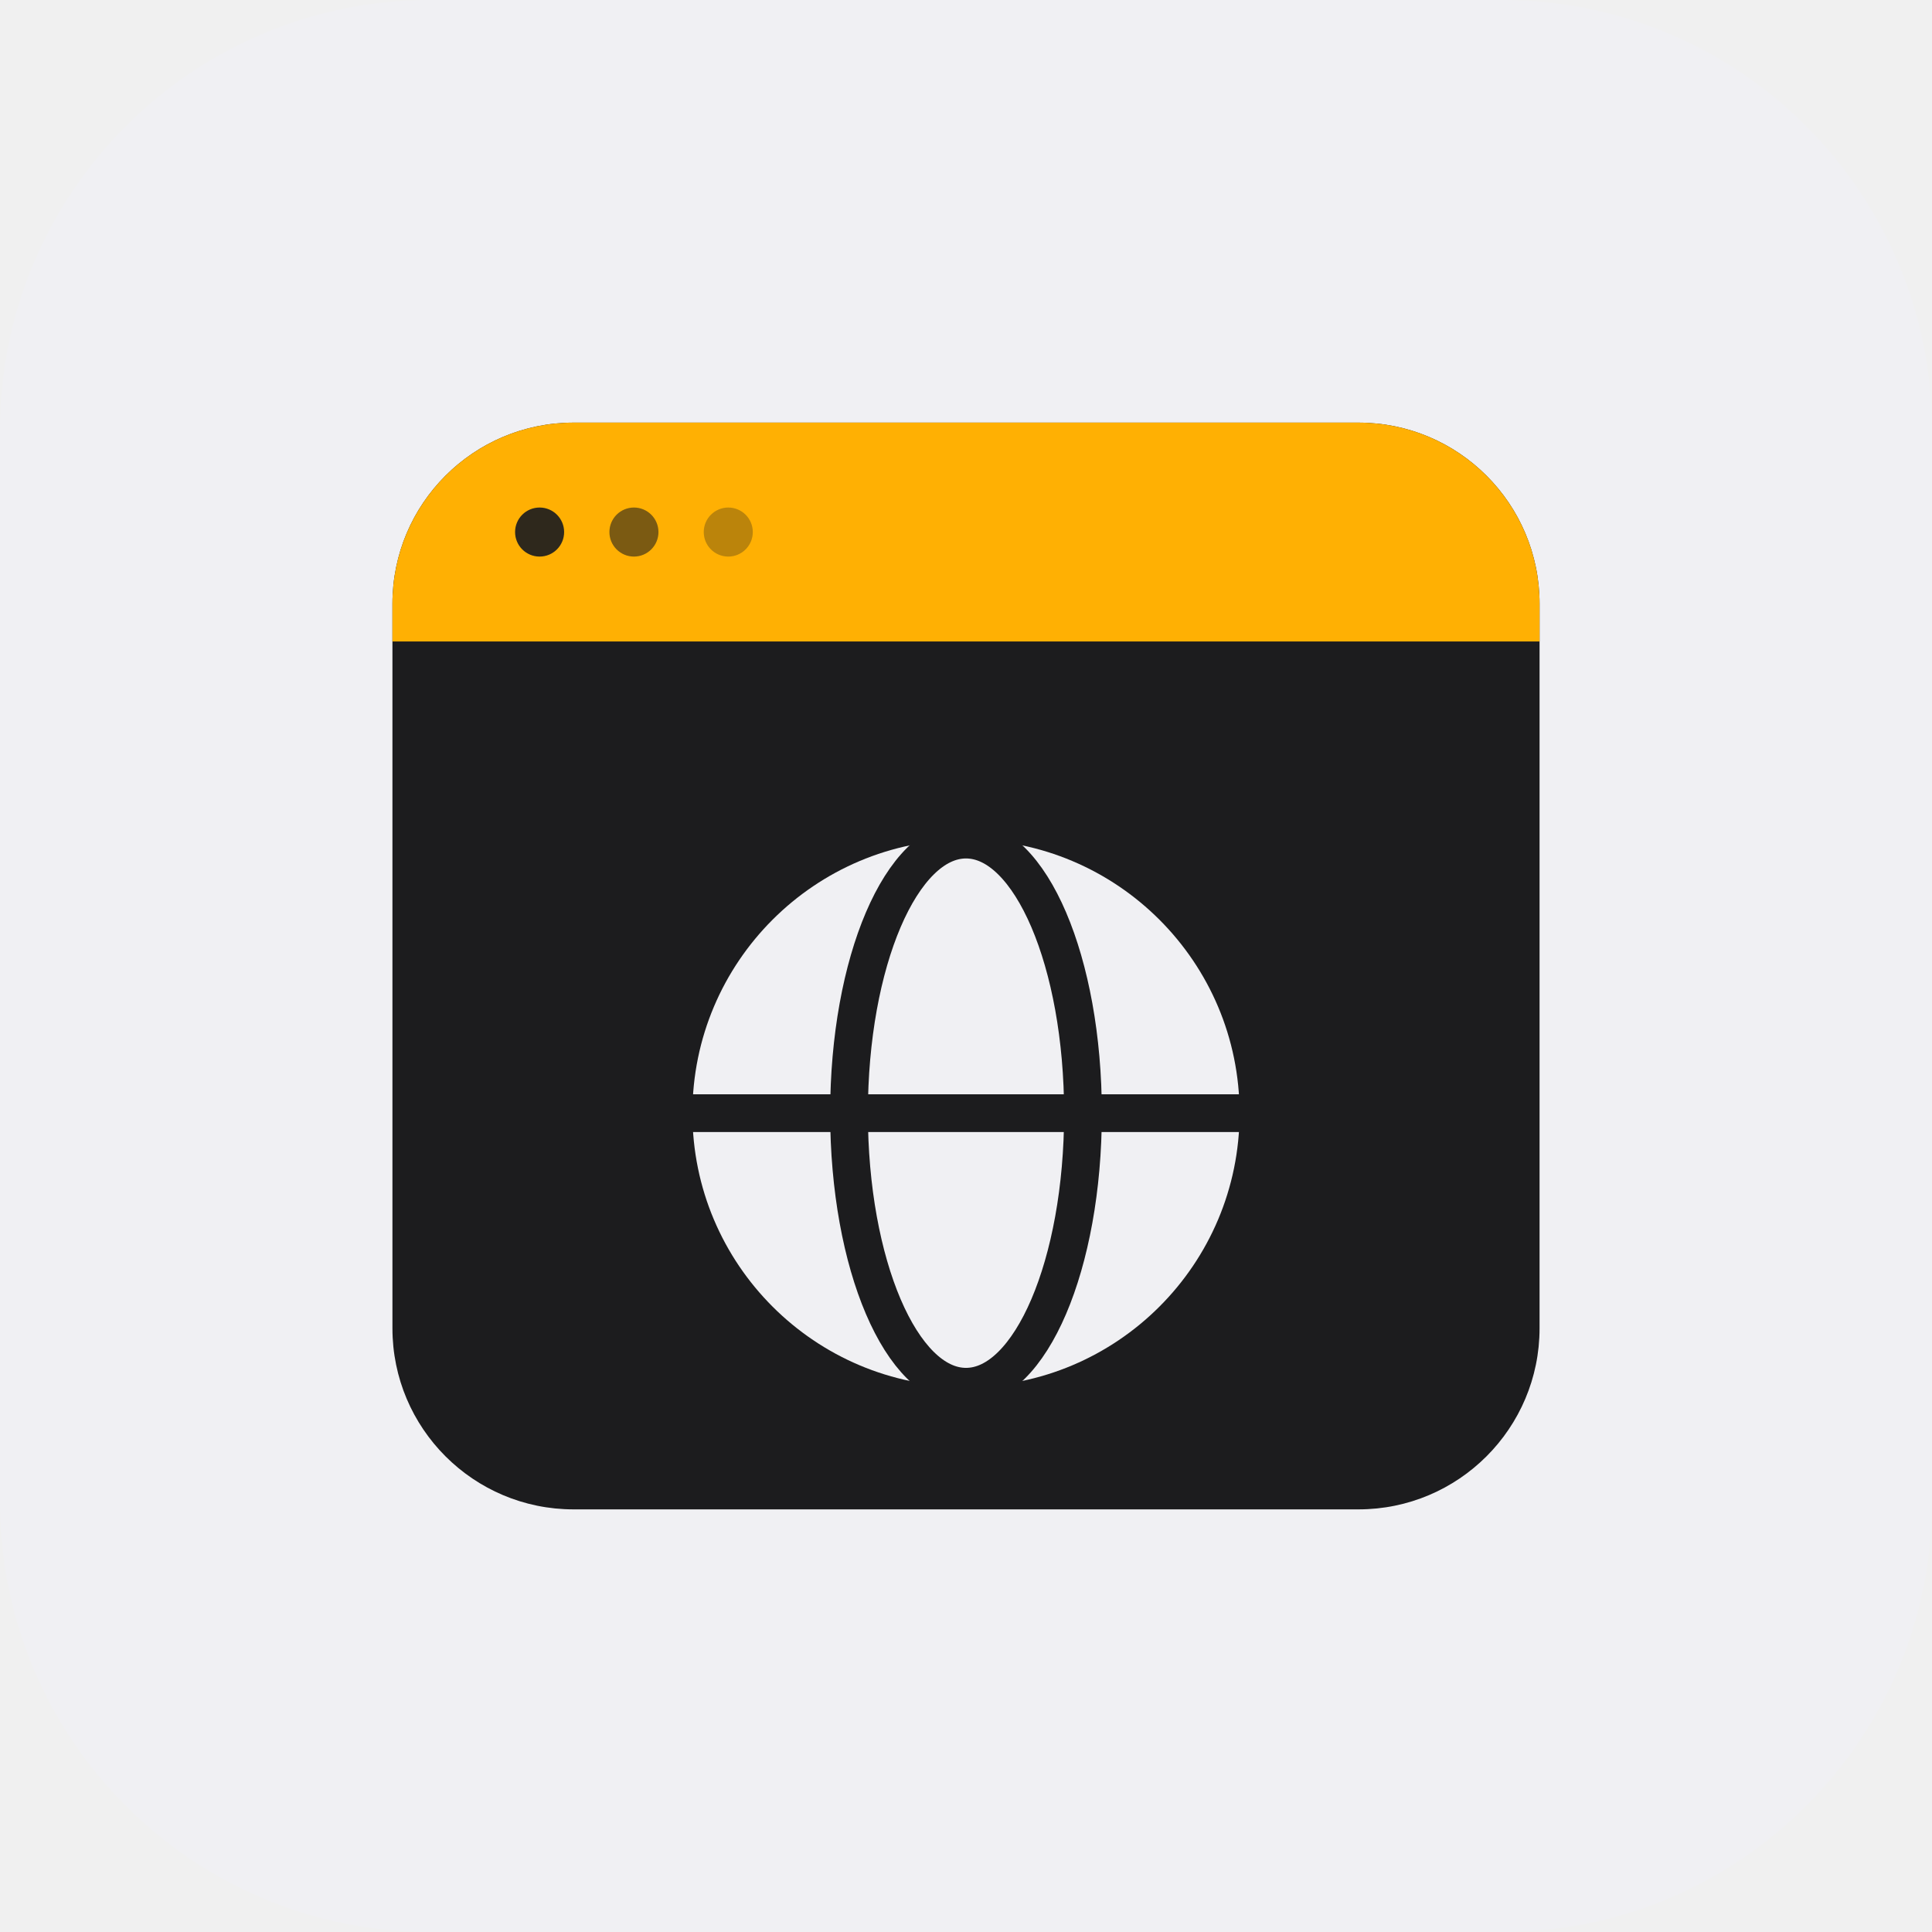
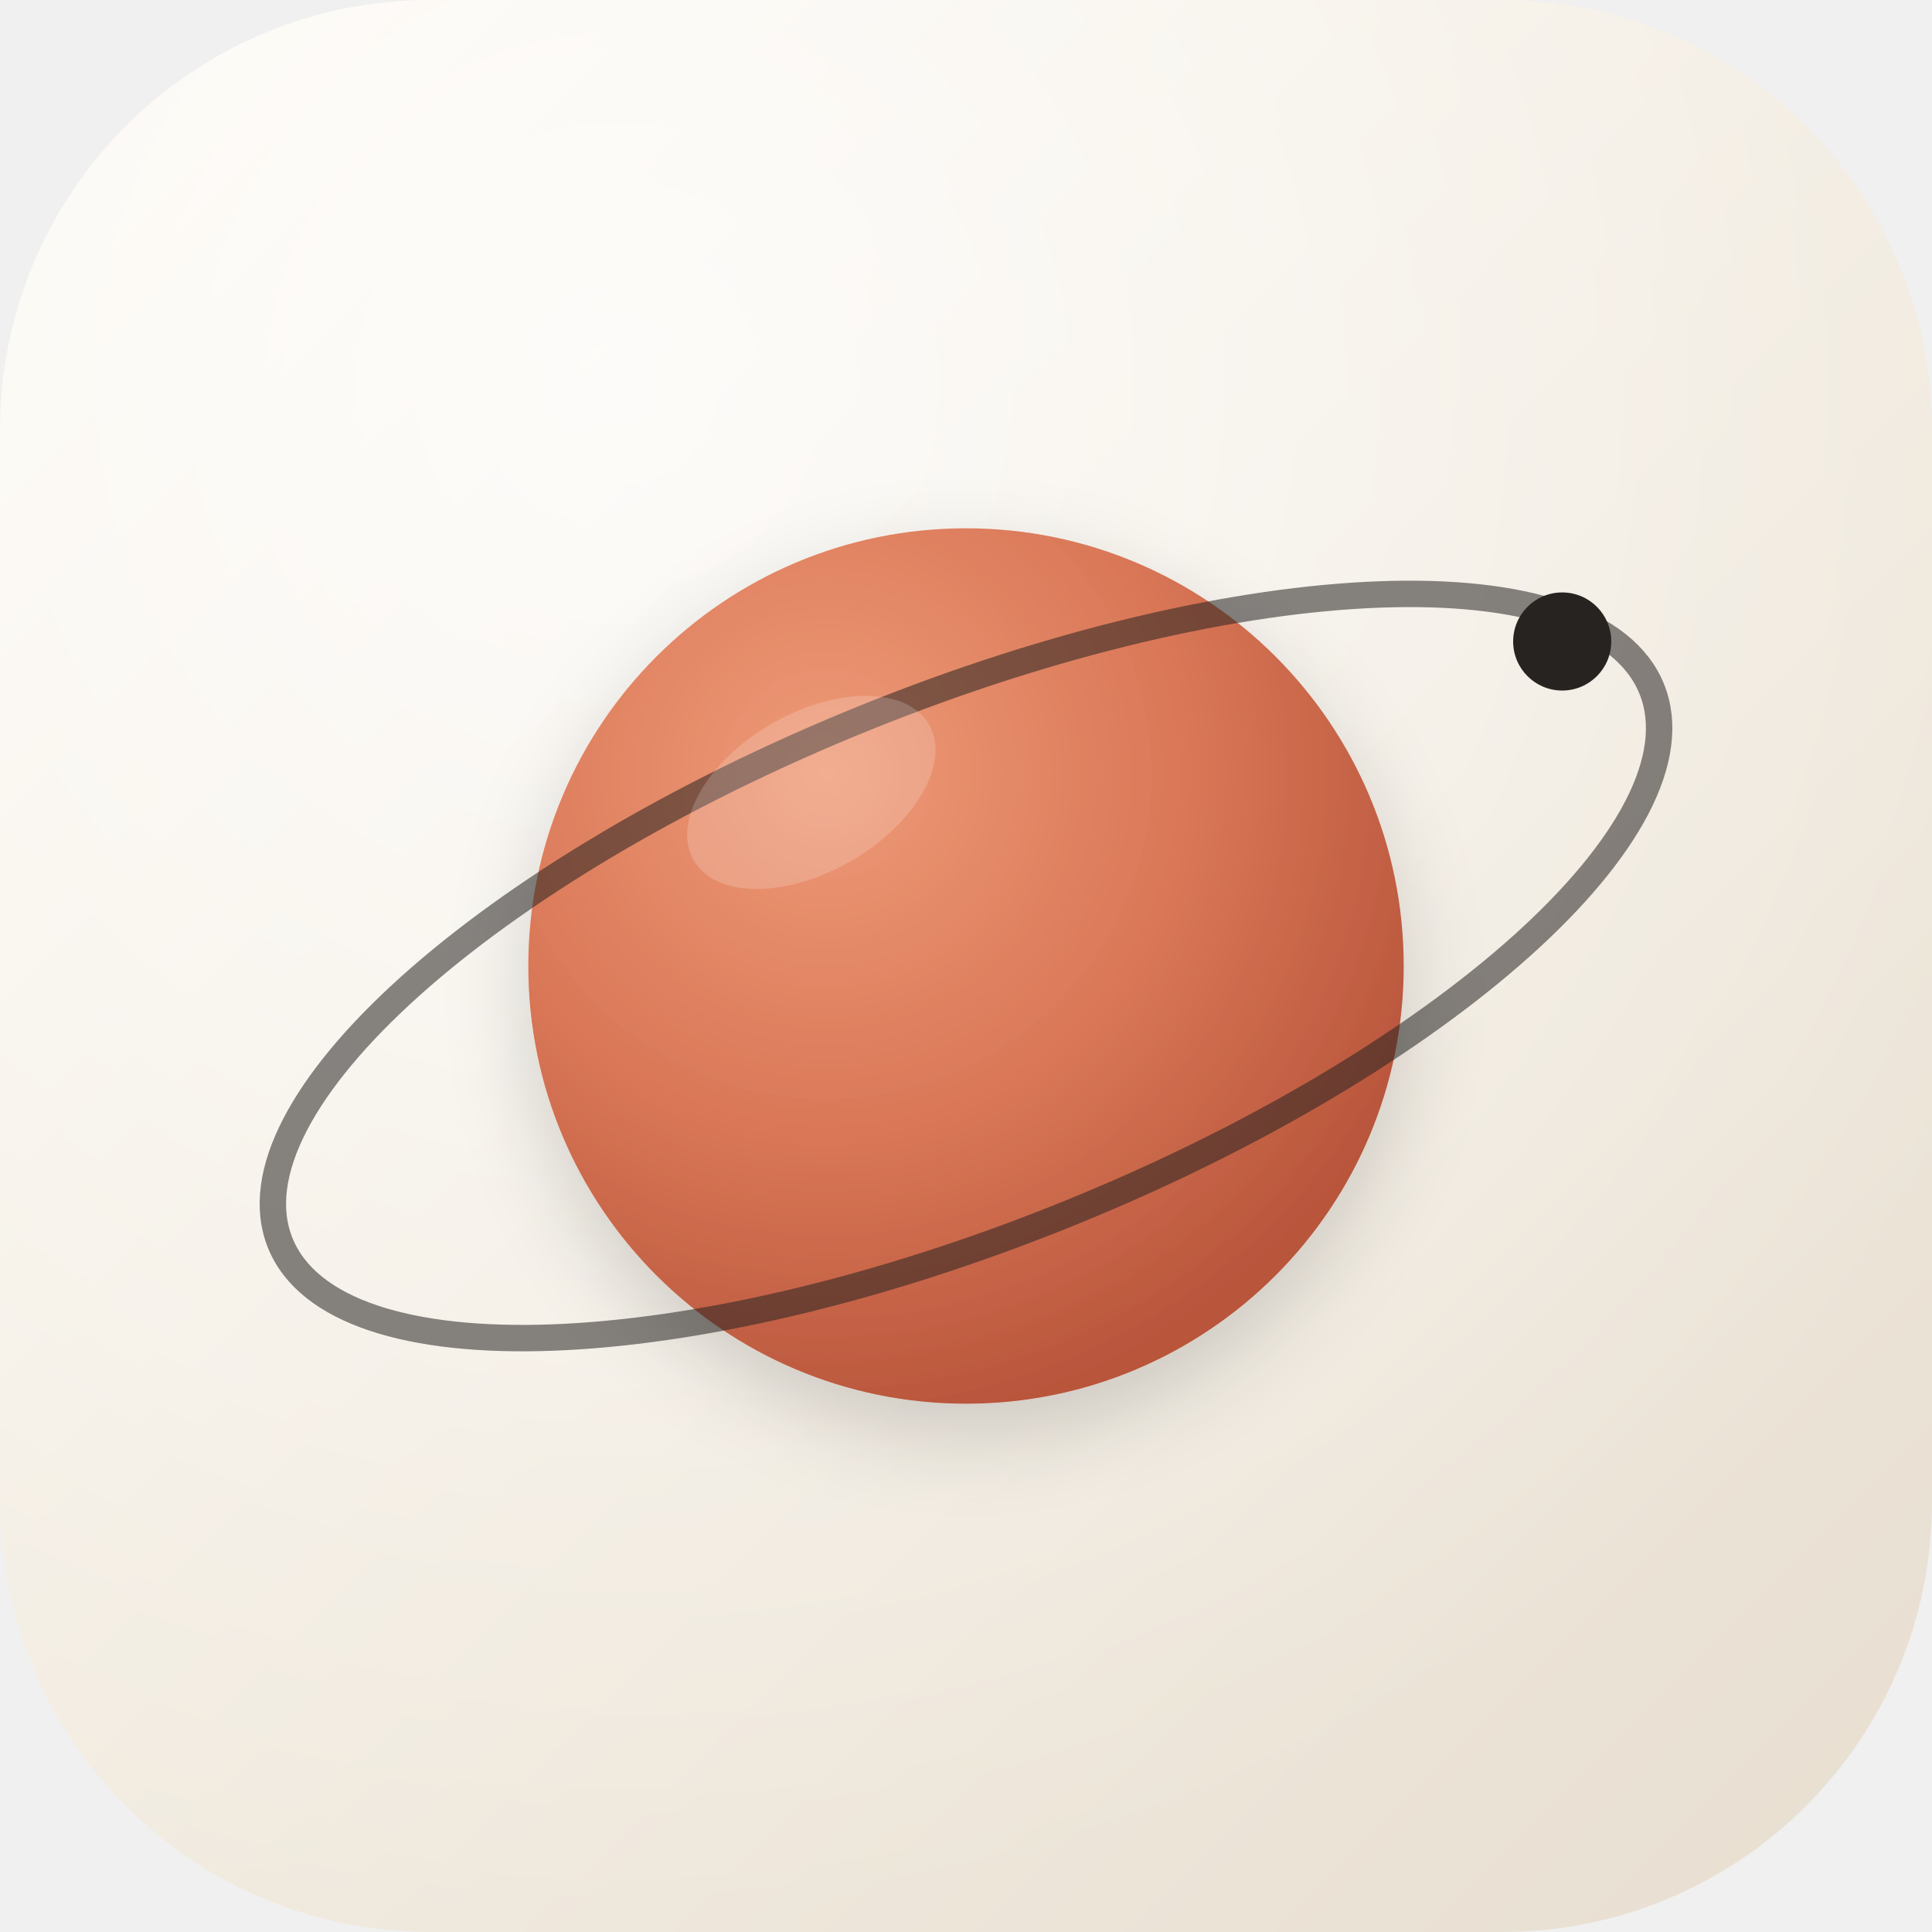
<svg xmlns="http://www.w3.org/2000/svg" width="1024" height="1024" viewBox="0 0 1024 1024" fill="none">
-   <rect width="1024" height="1024" rx="228" fill="#F0F0F3" />
-   <path d="M304 224 H720 A96 96 0 0 1 816 320 V704 A96 96 0 0 1 720 800 H304 A96 96 0 0 1 208 704 V320 A96 96 0 0 1 304 224 Z" fill="#1C1C1E" />
-   <path d="M304 224 H720 A96 96 0 0 1 816 320 V340 H208 V320 A96 96 0 0 1 304 224 Z" fill="#FFB003" />
-   <circle cx="286" cy="282" r="13" fill="#1C1C1E" opacity="0.92" />
-   <circle cx="336" cy="282" r="13" fill="#1C1C1E" opacity="0.58" />
-   <circle cx="386" cy="282" r="13" fill="#1C1C1E" opacity="0.3" />
-   <circle cx="512" cy="590" r="145" fill="#F0F0F3" />
-   <ellipse cx="512" cy="590" rx="62" ry="145" fill="none" stroke="#1C1C1E" stroke-width="20" />
-   <path d="M367 590 L657 590" stroke="#1C1C1E" stroke-width="20" />
+   <defs>
+     <linearGradient id="bg" x1="0" y1="0" x2="1" y2="1">
+       <stop offset="0" stop-color="#FCF8F0" />
+       <stop offset="1" stop-color="#E7DED0" />
+     </linearGradient>
+     <radialGradient id="glow" cx="32%" cy="20%" r="80%">
+       <stop offset="0" stop-color="#FFFFFF" stop-opacity="0.75" />
+       <stop offset="1" stop-color="#FFFFFF" stop-opacity="0" />
+     </radialGradient>
+     <radialGradient id="orb" cx="34%" cy="28%" r="75%">
+       <stop offset="0" stop-color="#EF9B78" />
+       <stop offset="0.55" stop-color="#D97757" />
+       <stop offset="1" stop-color="#B8553B" />
+     </radialGradient>
+     <filter id="shadow" x="-25%" y="-25%" width="150%" height="150%">
+       <feDropShadow dx="0" dy="16" stdDeviation="22" flood-color="#000000" flood-opacity="0.16" />
+     </filter>
+   </defs>
+   <rect width="1024" height="1024" rx="228" fill="url(#bg)" />
+   <rect width="1024" height="1024" rx="228" fill="url(#glow)" />
+   <circle cx="512" cy="512" r="232" fill="url(#orb)" filter="url(#shadow)" />
+   <ellipse cx="512" cy="512" rx="392" ry="142" transform="rotate(-22 512 512)" stroke="#262320" stroke-width="14" opacity="0.55" />
+   <circle cx="828" cy="340" r="26" fill="#262320" />
+   <ellipse cx="430" cy="420" rx="72" ry="42" fill="#FFFFFF" opacity="0.18" transform="rotate(-30 430 420)" />
</svg>
